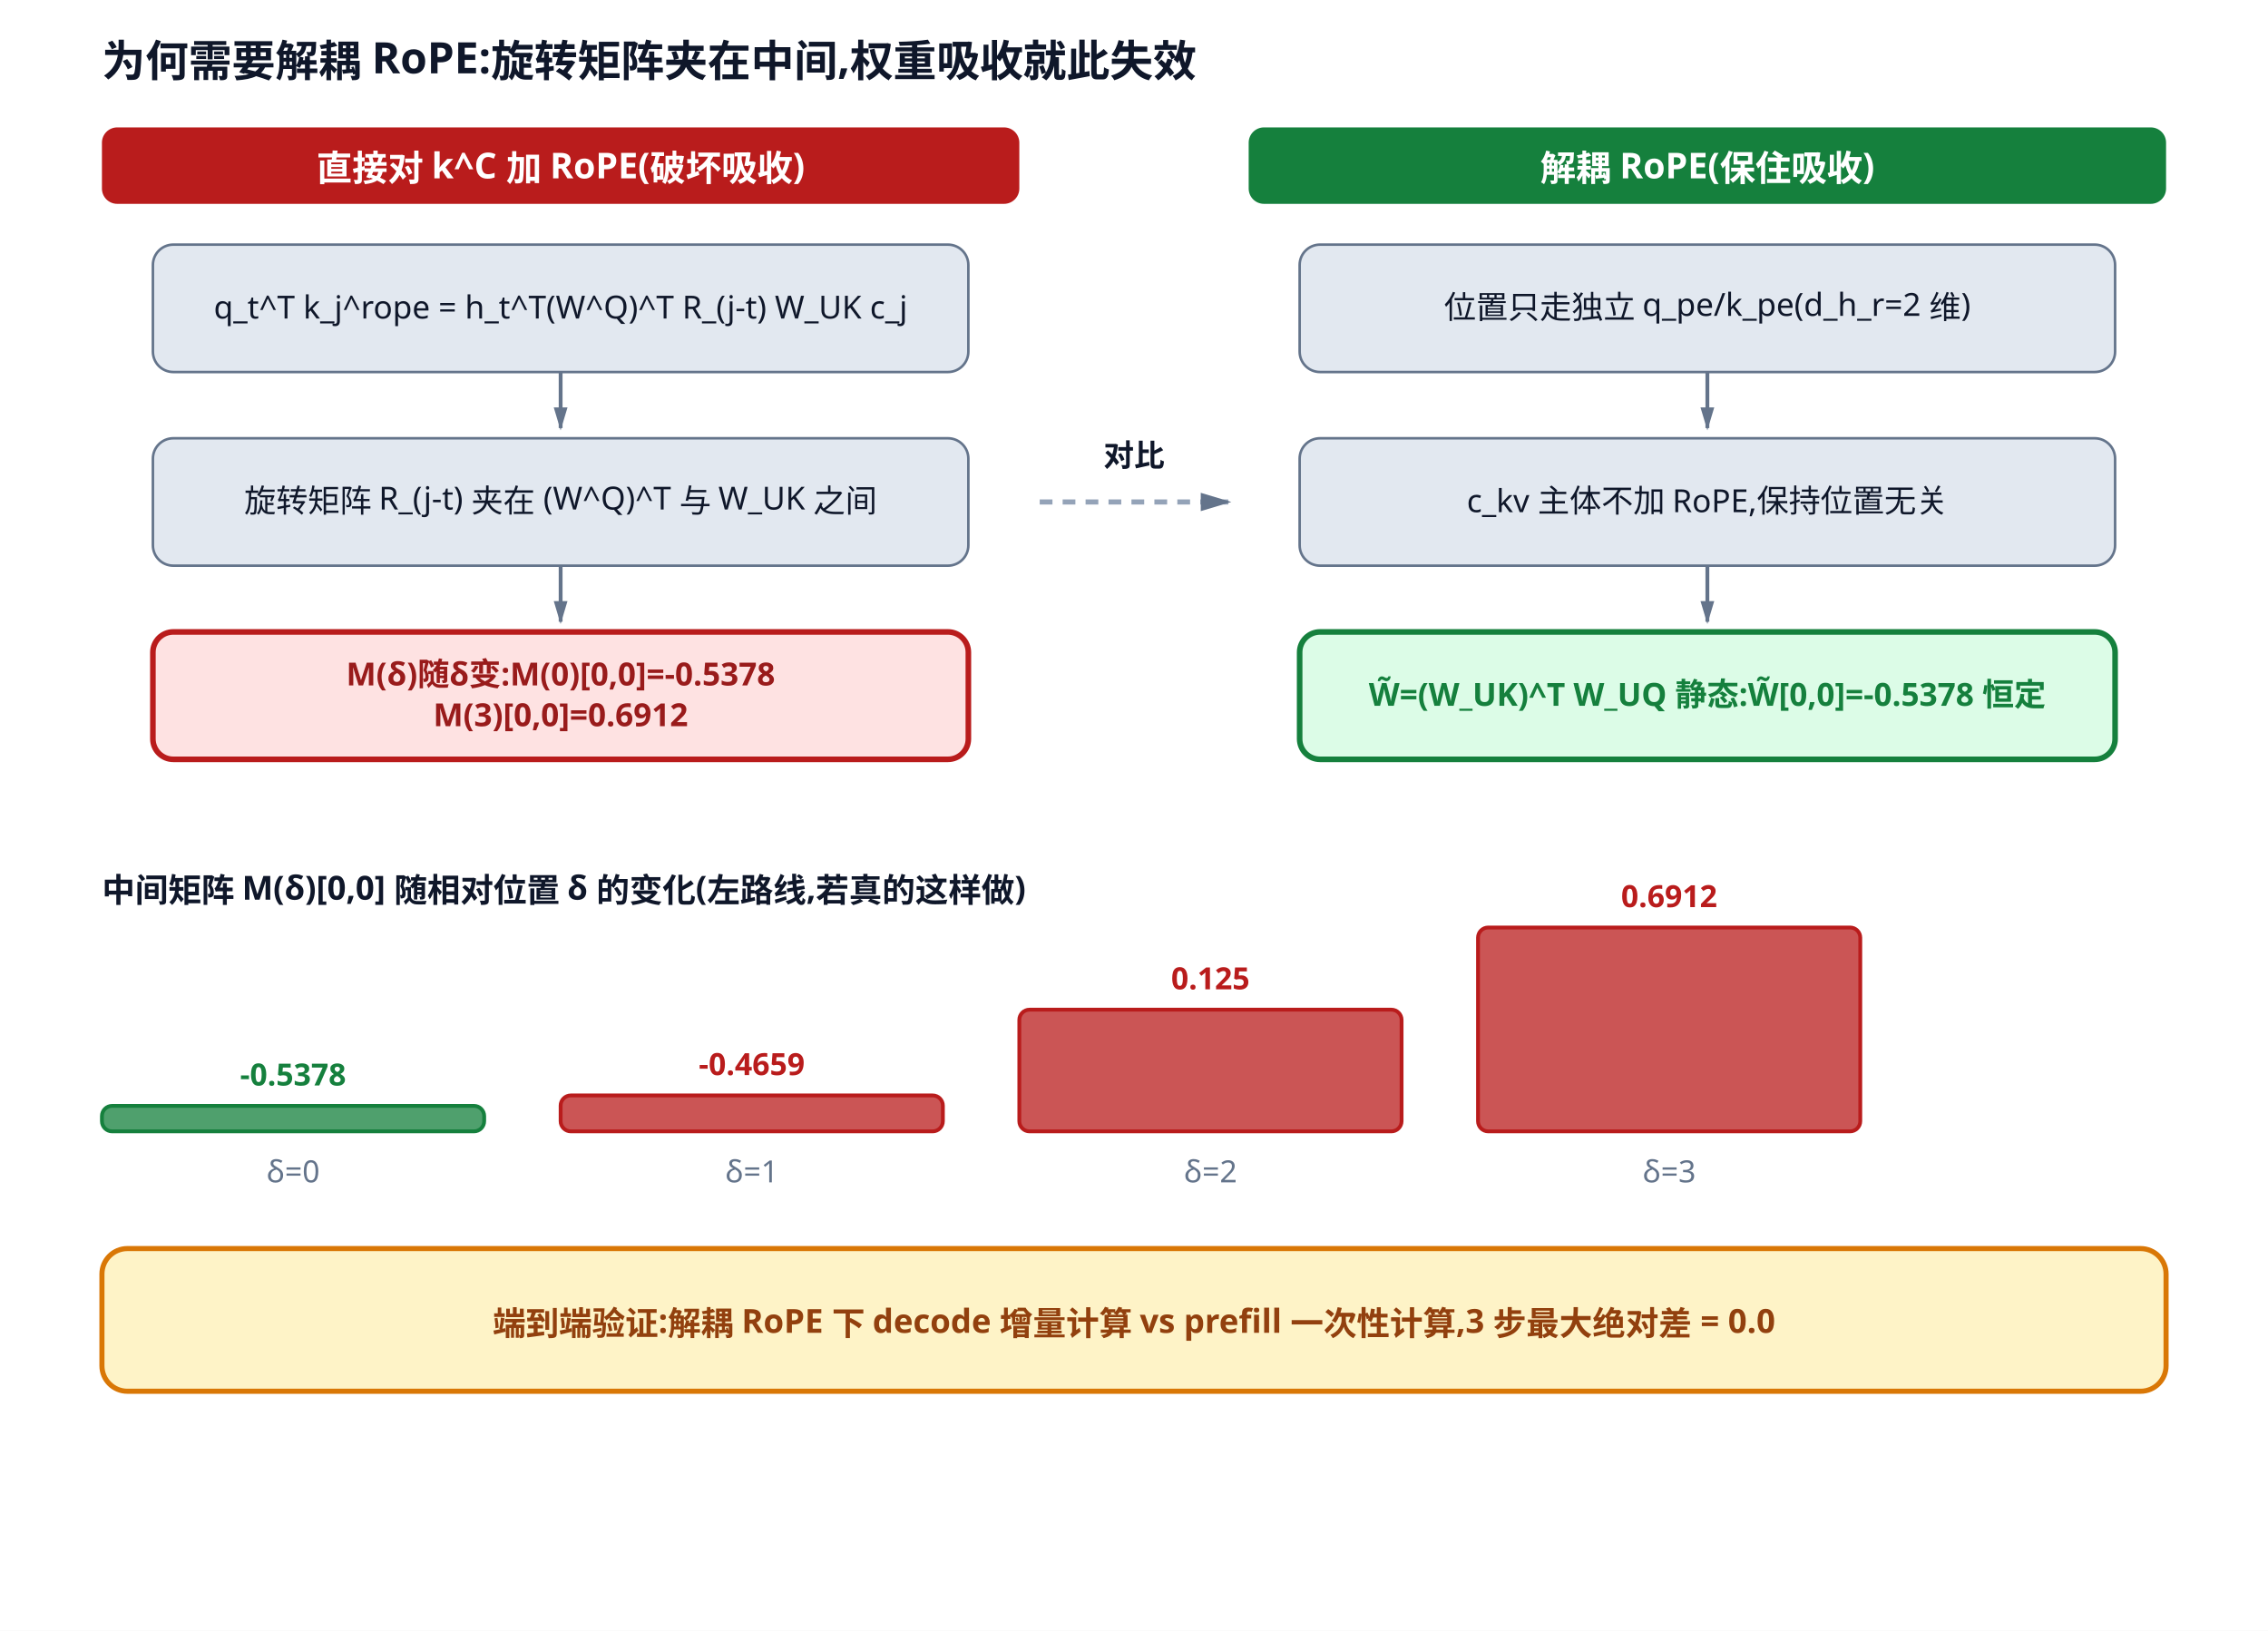
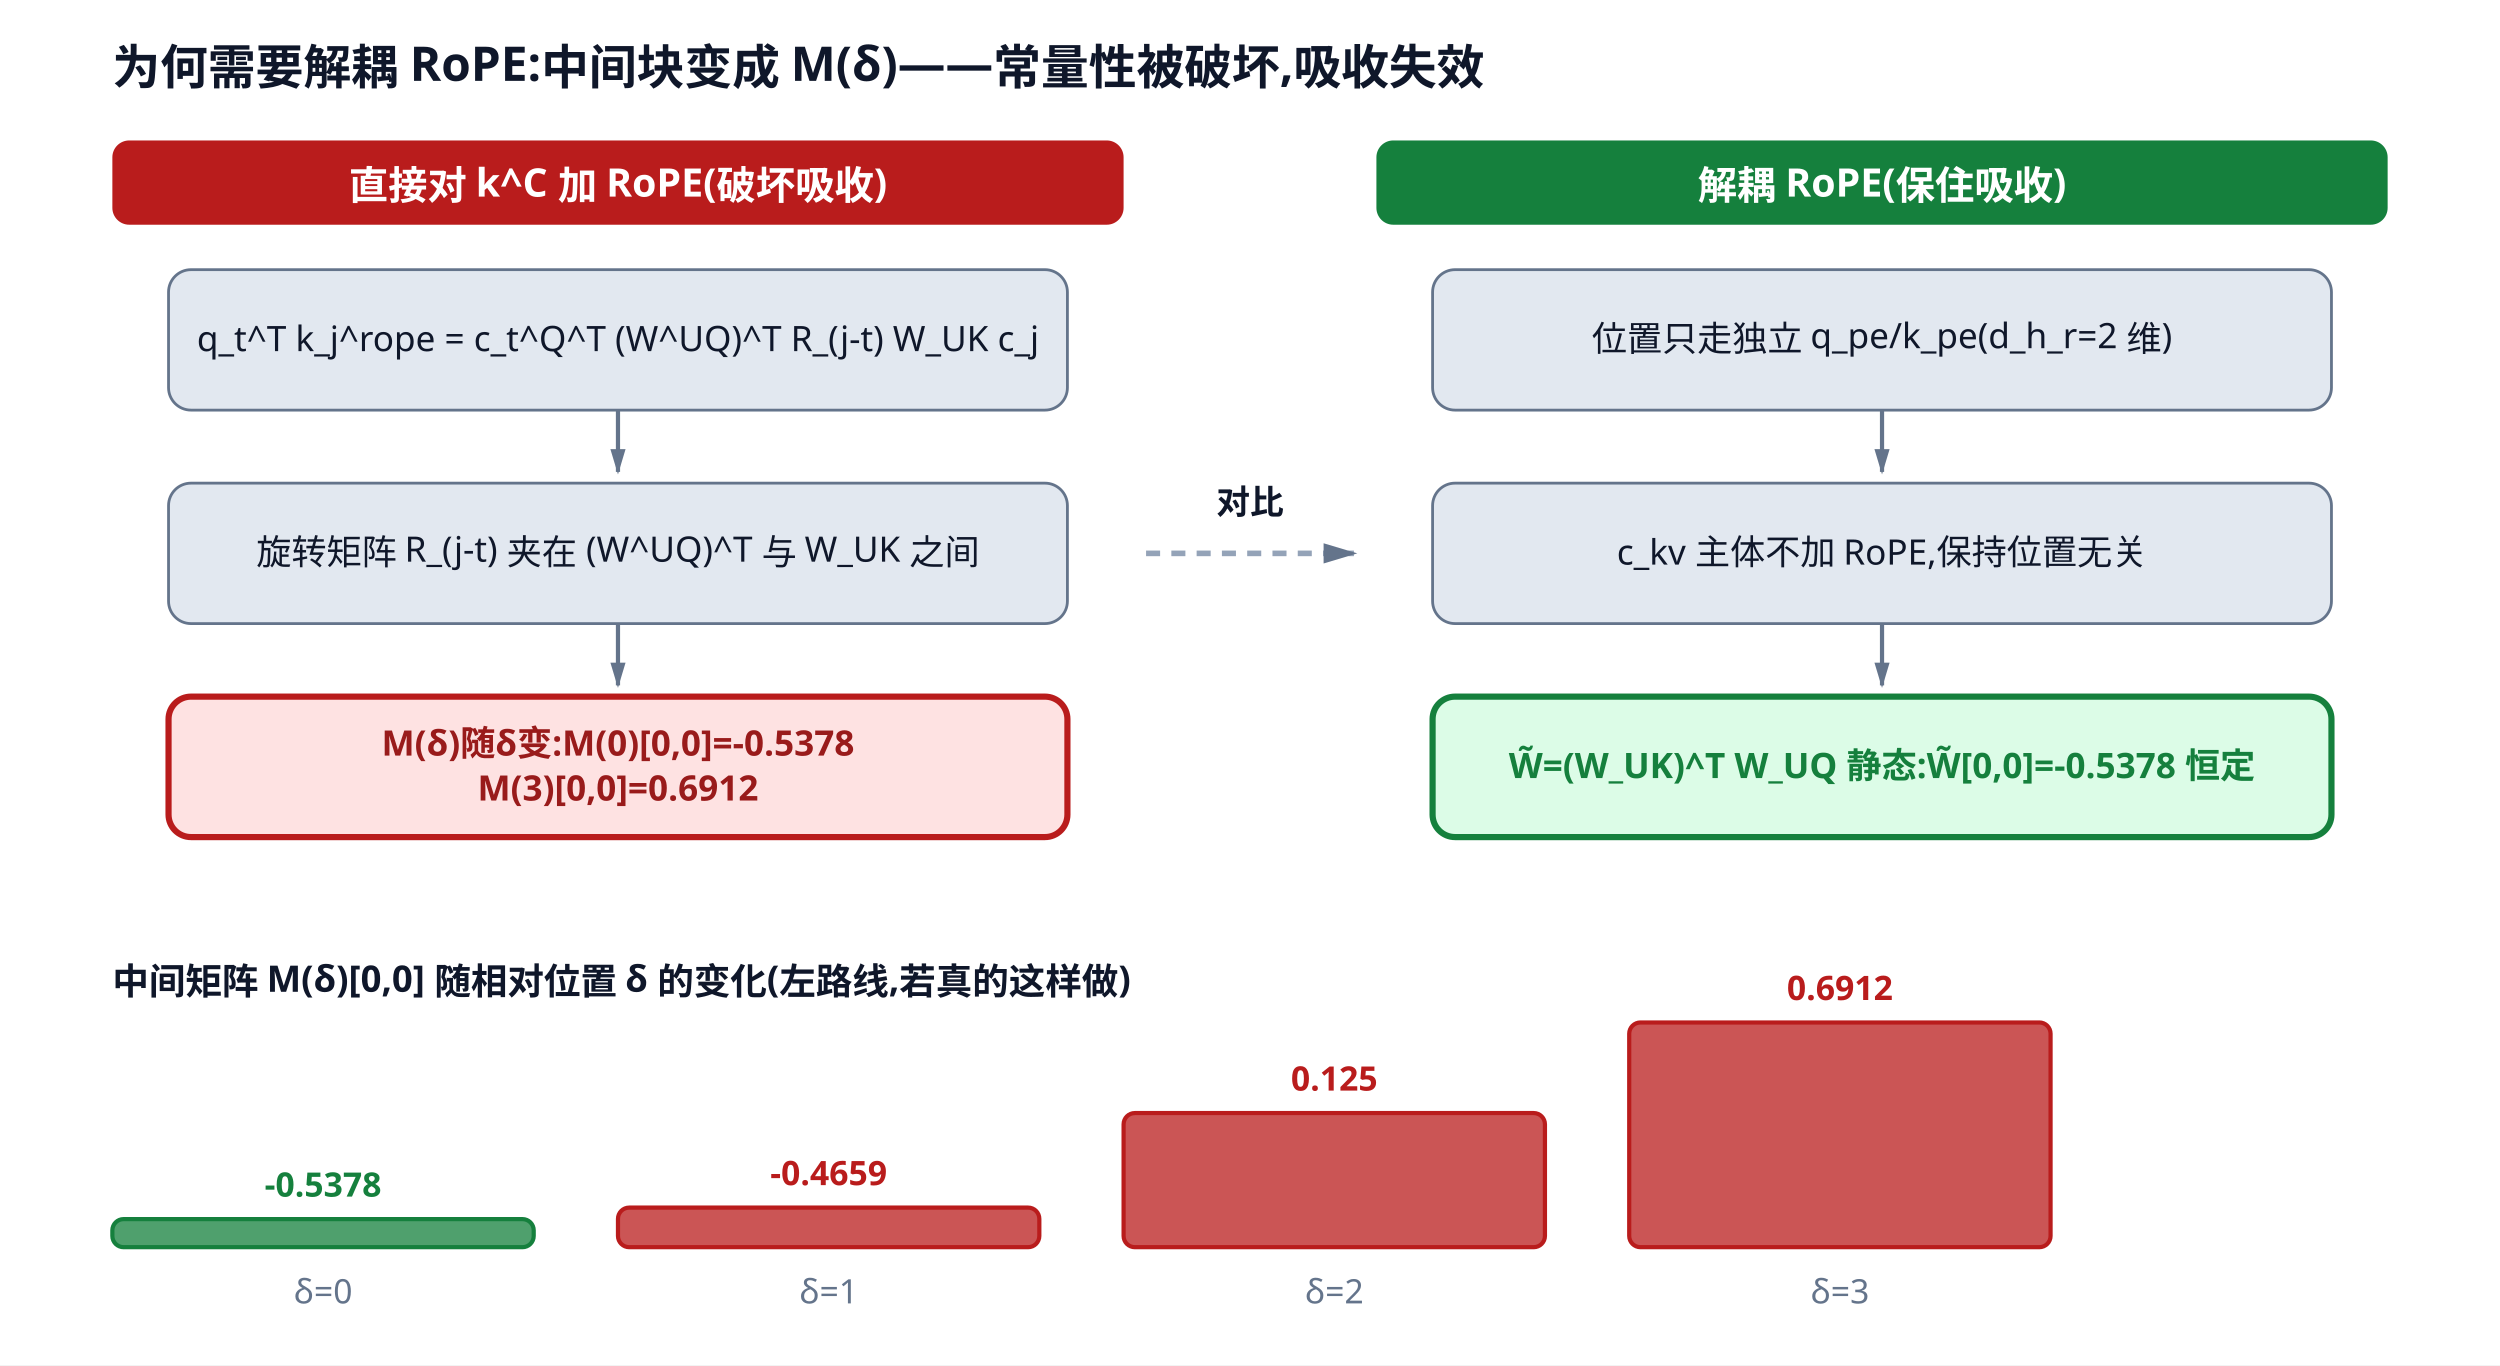
- <svg xmlns="http://www.w3.org/2000/svg" viewBox="0 0 890 640">
+ <svg xmlns="http://www.w3.org/2000/svg" viewBox="0 0 890 486">
  <defs>
    <marker id="a" viewBox="0 0 10 6" refX="9" refY="3" markerWidth="6" markerHeight="4" orient="auto">
      <path d="M0,0 L10,3 L0,6 Z" fill="#64748b" />
    </marker>
  </defs>
-   <rect width="890" height="640" fill="white" />
-   <text x="40" y="30" font-family="sans-serif" font-size="17" font-weight="bold" fill="#0f172a">为何需要解耦 RoPE:旋转矩阵夹在中间,权重吸收就此失效</text>
+   <rect width="890" height="486" fill="white" />
+   <text x="40" y="30" font-family="sans-serif" font-size="17" font-weight="bold" fill="#0f172a">为何需要解耦 RoPE:中间块变成 M(δ)——常量性被破坏,吸收失效</text>
  <rect x="40" y="50" width="360" height="30" rx="6" fill="#b91c1c" />
  <text x="220.0" y="71" text-anchor="middle" font-family="sans-serif" font-size="14" font-weight="bold" fill="white">直接对 k^C 加 RoPE(破坏吸收)</text>
  <rect x="60.0" y="96" width="320" height="50" rx="8" fill="#e2e8f0" stroke="#64748b" stroke-width="1" />
-   <text x="220.0" y="125.0" text-anchor="middle" font-family="sans-serif" font-size="12.5" fill="#0f172a">q_t^T k_j^rope = h_t^T(W^Q)^T R_(j-t) W_UK c_j</text>
+   <text x="220.0" y="125.0" text-anchor="middle" font-family="sans-serif" font-size="12.5" fill="#0f172a">q_t^T k_j^rope = c_t^Q^T (W^UQ)^T R_(j-t) W_UK c_j</text>
  <line x1="220.0" y1="146" x2="220.0" y2="168" stroke="#64748b" stroke-width="1.5" marker-end="url(#a)" />
  <rect x="60.0" y="172" width="320" height="50" rx="8" fill="#e2e8f0" stroke="#64748b" stroke-width="1" />
-   <text x="220.0" y="201.0" text-anchor="middle" font-family="sans-serif" font-size="12.5" fill="#0f172a">旋转矩阵 R_(j-t) 夹在 (W^Q)^T 与 W_UK 之间</text>
+   <text x="220.0" y="201.0" text-anchor="middle" font-family="sans-serif" font-size="12.5" fill="#0f172a">旋转矩阵 R_(j-t) 夹在 (W^UQ)^T 与 W_UK 之间</text>
  <line x1="220.0" y1="222" x2="220.0" y2="244" stroke="#64748b" stroke-width="1.5" marker-end="url(#a)" />
  <rect x="60.0" y="248" width="320" height="50" rx="8" fill="#fee2e2" stroke="#b91c1c" stroke-width="2.2" />
  <text x="220.0" y="269.0" text-anchor="middle" font-family="sans-serif" font-size="12.5" font-weight="bold" fill="#991b1b">M(δ)随δ变:M(0)[0,0]=-0.5378</text>
  <text x="220.0" y="285.0" text-anchor="middle" font-family="sans-serif" font-size="12.5" font-weight="bold" fill="#991b1b">M(3)[0,0]=0.6912</text>
  <rect x="490" y="50" width="360" height="30" rx="6" fill="#15803d" />
  <text x="670.0" y="71" text-anchor="middle" font-family="sans-serif" font-size="14" font-weight="bold" fill="white">解耦 RoPE(保住吸收)</text>
  <rect x="510.0" y="96" width="320" height="50" rx="8" fill="#e2e8f0" stroke="#64748b" stroke-width="1" />
  <text x="670.0" y="125.0" text-anchor="middle" font-family="sans-serif" font-size="12.5" fill="#0f172a">位置只走独立 q_pe/k_pe(d_h_r=2 维)</text>
  <line x1="670.0" y1="146" x2="670.0" y2="168" stroke="#64748b" stroke-width="1.5" marker-end="url(#a)" />
  <rect x="510.0" y="172" width="320" height="50" rx="8" fill="#e2e8f0" stroke="#64748b" stroke-width="1" />
  <text x="670.0" y="201.0" text-anchor="middle" font-family="sans-serif" font-size="12.5" fill="#0f172a">c_kv 主体不加 RoPE,保持位置无关</text>
  <line x1="670.0" y1="222" x2="670.0" y2="244" stroke="#64748b" stroke-width="1.5" marker-end="url(#a)" />
  <rect x="510.0" y="248" width="320" height="50" rx="8" fill="#dcfce7" stroke="#15803d" stroke-width="2.2" />
  <text x="670.0" y="277.0" text-anchor="middle" font-family="sans-serif" font-size="12.5" font-weight="bold" fill="#15803d">W̃=(W_UK)^T W_UQ 静态:W̃[0,0]=-0.5378 恒定</text>
  <text x="445.0" y="183.0" text-anchor="middle" font-family="sans-serif" font-size="12" fill="#0f172a" font-weight="bold">对比</text>
  <line x1="408" y1="197.0" x2="482" y2="197.0" stroke="#94a3b8" stroke-width="2" stroke-dasharray="5,4" marker-end="url(#a)" />
  <text x="40" y="354" font-family="sans-serif" font-size="13" font-weight="bold" fill="#0f172a">中间矩阵 M(δ)[0,0] 随相对位置 δ 的变化(左路线,若真的这样做)</text>
  <rect x="40" y="434.0" width="150" height="10.0" rx="4" fill="#15803d" fill-opacity="0.75" stroke="#15803d" stroke-width="1.5" />
  <text x="115.0" y="426.0" text-anchor="middle" font-family="sans-serif" font-size="12" font-weight="bold" fill="#15803d">-0.5378</text>
  <text x="115.0" y="464" text-anchor="middle" font-family="sans-serif" font-size="12" fill="#64748b">δ=0</text>
  <rect x="220" y="429.905" width="150" height="14.095" rx="4" fill="#b91c1c" fill-opacity="0.75" stroke="#b91c1c" stroke-width="1.5" />
  <text x="295.0" y="421.905" text-anchor="middle" font-family="sans-serif" font-size="12" font-weight="bold" fill="#b91c1c">-0.4659</text>
  <text x="295.0" y="464" text-anchor="middle" font-family="sans-serif" font-size="12" fill="#64748b">δ=1</text>
  <rect x="400" y="396.249" width="150" height="47.751" rx="4" fill="#b91c1c" fill-opacity="0.75" stroke="#b91c1c" stroke-width="1.5" />
  <text x="475.0" y="388.249" text-anchor="middle" font-family="sans-serif" font-size="12" font-weight="bold" fill="#b91c1c">0.125</text>
  <text x="475.0" y="464" text-anchor="middle" font-family="sans-serif" font-size="12" fill="#64748b">δ=2</text>
  <rect x="580" y="364.0" width="150" height="80.0" rx="4" fill="#b91c1c" fill-opacity="0.75" stroke="#b91c1c" stroke-width="1.5" />
  <text x="655.0" y="356.0" text-anchor="middle" font-family="sans-serif" font-size="12" font-weight="bold" fill="#b91c1c">0.6912</text>
  <text x="655.0" y="464" text-anchor="middle" font-family="sans-serif" font-size="12" fill="#64748b">δ=3</text>
-   <rect x="40" y="490" width="810" height="56" rx="10" fill="#fef3c7" stroke="#d97706" stroke-width="2" />
-   <text x="445.0" y="524" text-anchor="middle" font-family="sans-serif" font-size="13" font-weight="bold" fill="#92400e">端到端验证:解耦 RoPE 下 decode 增量计算 vs prefill 一次性计算,3 步最大绝对差 = 0.0</text>
</svg>
